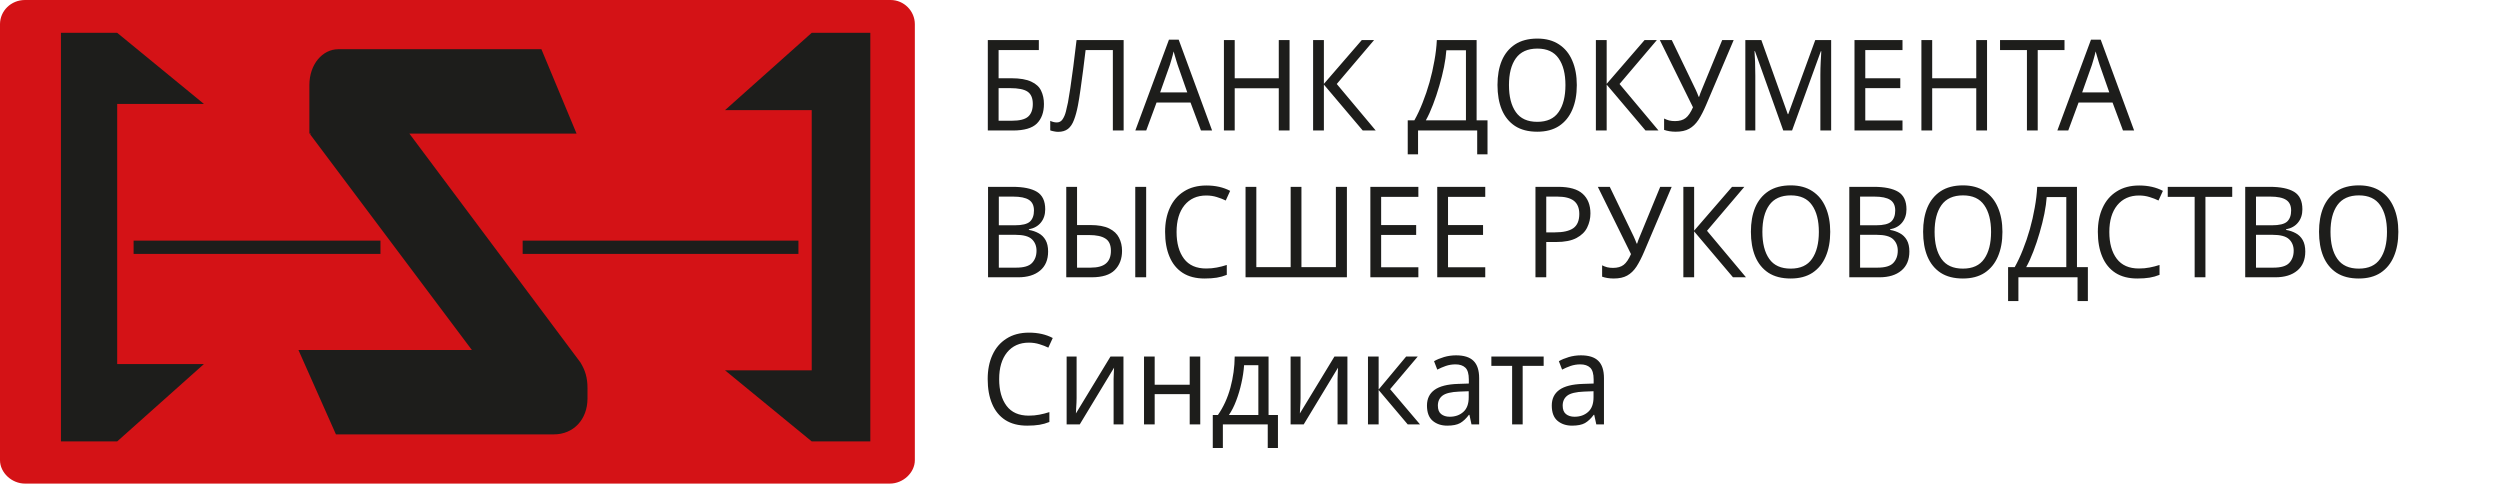
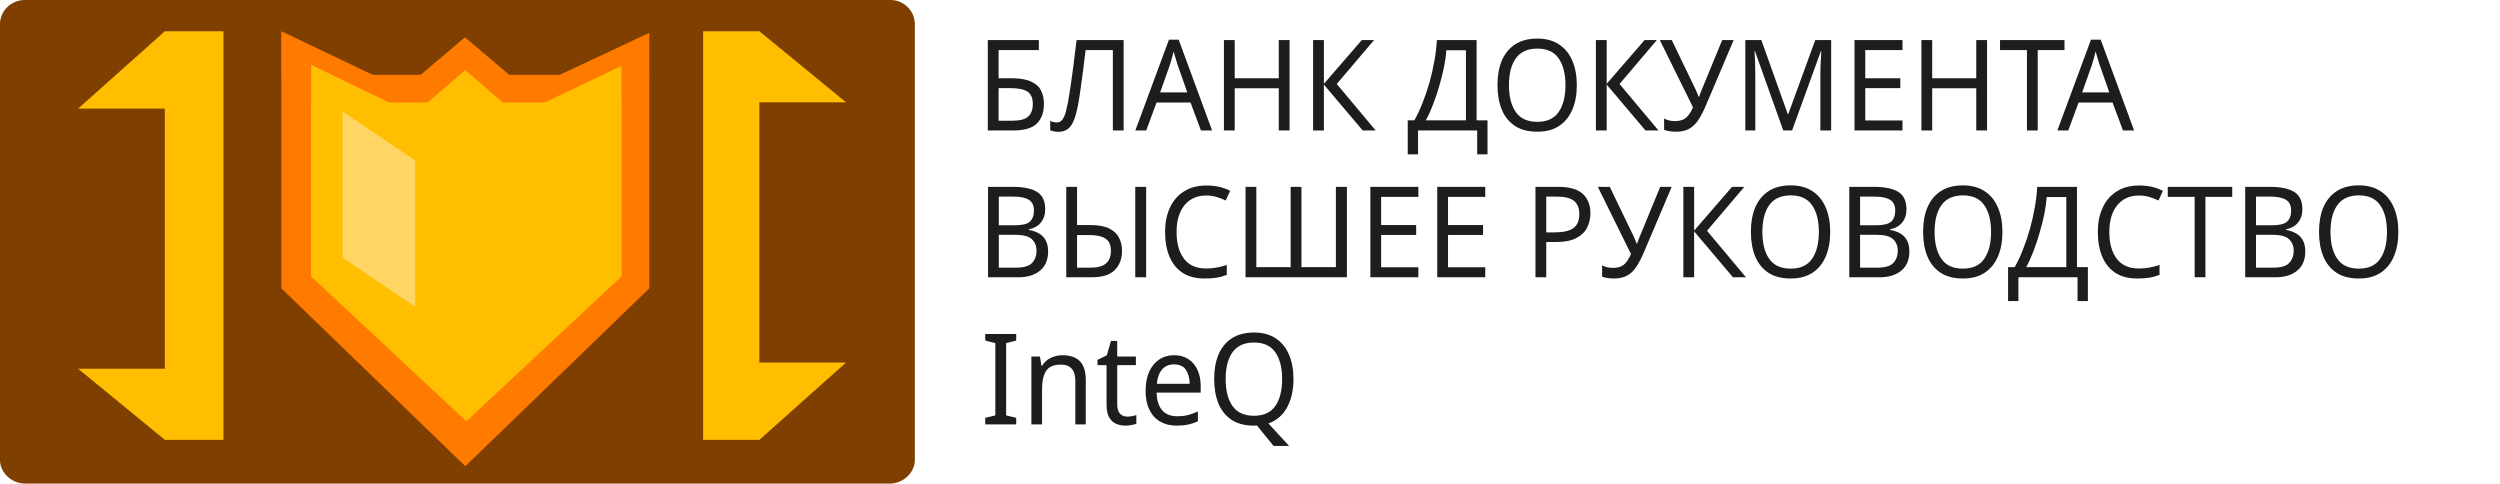
- <svg xmlns="http://www.w3.org/2000/svg" version="1.1" id="Слой_1" x="0px" y="0px" viewBox="0 0 320 61.9" style="enable-background:new 0 0 320 61.9;" xml:space="preserve">
-   <style type="text/css">
- 	.st0{fill:#D41216;}
+ <svg xmlns="http://www.w3.org/2000/svg" width="320" height="61.9" enable-background="new 0 0 320 61.9" version="1.1" xml:space="preserve">
+   <style type="text/css">.st0{fill:#D41216;}
	.st1{fill:#1D1D1B;}
	.st2{font-family:'Arial-BoldMT';}
- 	.st3{font-size:16.214px;}
- </style>
-   <g>
-     <path class="st0" d="M117.1,3.1v55.8c0,1.6-1.5,3-3.2,3H3.2c-1.7,0-3.2-1.4-3.2-3V3.1C0,1.4,1.4,0,3.2,0H114   C115.7,0,117.1,1.4,117.1,3.1z" />
-     <polygon class="st1" points="15,46.6 26.1,46.6 15,56.5 7.8,56.5 7.8,4.2 15,4.2 26.1,13.3 15,13.3  " />
-     <text transform="matrix(0.95 0 0 1 124.9409 16.7034)" class="st1 st2 st3">БЛАНК ДОКУМЕНТА </text>
-     <text transform="matrix(0.95 0 0 1 124.9702 35.4929)" class="st1 st2 st3">ВЫСШЕЕ РУКОВОДСТВО</text>
-     <text transform="matrix(0.95 0 0 1 125.4888 54.3269)" class="st1 st2 st3">Синдиката</text>
-     <path class="st1" d="M75.2,49.7V51c0,2.7-1.8,4.6-4.3,4.6H43l-4.8-10.8h22.2L39.7,17.2l0.1-0.1h-0.2v-6.2c0-2.7,1.7-4.6,3.7-4.6h26   l4.5,10.8H52.4l21.9,29.3l0,0C74.9,47.4,75.2,48.3,75.2,49.7z" />
-     <polygon class="st1" points="103.9,14.1 92.8,14.1 103.9,4.2 111.4,4.2 111.4,56.5 103.9,56.5 92.8,47.4 103.9,47.4  " />
-     <rect x="17.1" y="30.8" class="st1" width="31.6" height="1.7" />
-     <rect x="66.9" y="30.8" class="st1" width="35.3" height="1.7" />
+ 	.st3{font-size:16.214px;}</style>
+   <g class="layer">
+     <g id="svg_9">
+       <g id="svg_2">
+         <path d="m117.1,3.1l0,55.8c0,1.6 -1.5,3 -3.2,3l-110.7,0c-1.7,0 -3.2,-1.4 -3.2,-3l0,-55.8c0,-1.7 1.4,-3.1 3.2,-3.1l110.8,0c1.7,0 3.1,1.4 3.1,3.1z" fill="#7f3f00" id="svg_24" />
+         <g id="svg_1">
+           <path d="m97.2,46.4l11.1,0l-11.1,9.9l-7.2,0l0,-52.3l7.2,0l11.1,9.1l-11.1,0l0,33.3z" fill="#ffbf00" id="svg_3" />
+           <path d="m21.1,13.9l-11.1,0l11.1,-9.9l7.5,0l0,52.3l-7.5,0l-11.1,-9.1l11.1,0l0,-33.3z" fill="#ffbf00" id="svg_8" />
+           <g id="svg_11" transform="matrix(1.00204 0 0 1.06846 142.111 8.39878)">
+             <path d="m-105.82,1.05l25.57,0l21.31,23.5l-21.31,23.5l-25.57,0l0,-47z" fill="#ff7b00" id="svg_12" transform="rotate(90 -82.38,24.55)" />
+             <path d="m-105.89,1.25l0,-5.37l12,5.37l-12,0z" fill="#ff7b00" id="svg_13" />
+             <path d="m-58.88,1.38l0,-5.31l-12.06,5.31l12.06,0z" fill="#ff7b00" id="svg_14" />
+             <path d="m-88.29,1.27l5.86,-4.66l5.86,4.66l-11.72,0z" fill="#ff7b00" id="svg_15" />
+             <path d="m-101.35,3.67l20.83,0l17.36,19.84l-17.36,19.84l-20.83,0l0,-39.68z" fill="#ffbf00" id="svg_16" transform="rotate(90 -82.255,23.51)" />
+             <path d="m-102.07,4.48l0,-4.57l10.07,4.57l-10.07,0z" fill="#ffbf00" id="svg_17" />
+             <path d="m-62.43,4.55l0,-4.52l-10.12,4.52l10.12,0z" fill="#ffbf00" id="svg_18" />
+             <path d="m-87.3,4.5l4.91,-3.96l4.91,3.96l-9.82,0z" fill="#ffbf00" id="svg_19" />
+             <path d="m-105.1,21.82l5.84,-9.25l17.53,0l-5.84,9.25l-17.53,0z" fill="#ffd563" id="svg_20" transform="rotate(90 -93.4166 17.1926)" />
+           </g>
+         </g>
+       </g>
+       <g id="svg_7">
+         <text class="st1 st2 st3" id="svg_4" transform="matrix(0.95 0 0 1 124.941 16.7034)">БЛАНК ДОКУМЕНТА</text>
+         <text class="st1 st2 st3" id="svg_5" transform="matrix(0.95 0 0 1 124.97 35.4929)">ВЫСШЕЕ РУКОВОДСТВО</text>
+         <text class="st1 st2 st3" id="svg_6" transform="matrix(0.95 0 0 1 125.489 54.3269)">InteQ</text>
+       </g>
+     </g>
  </g>
</svg>
